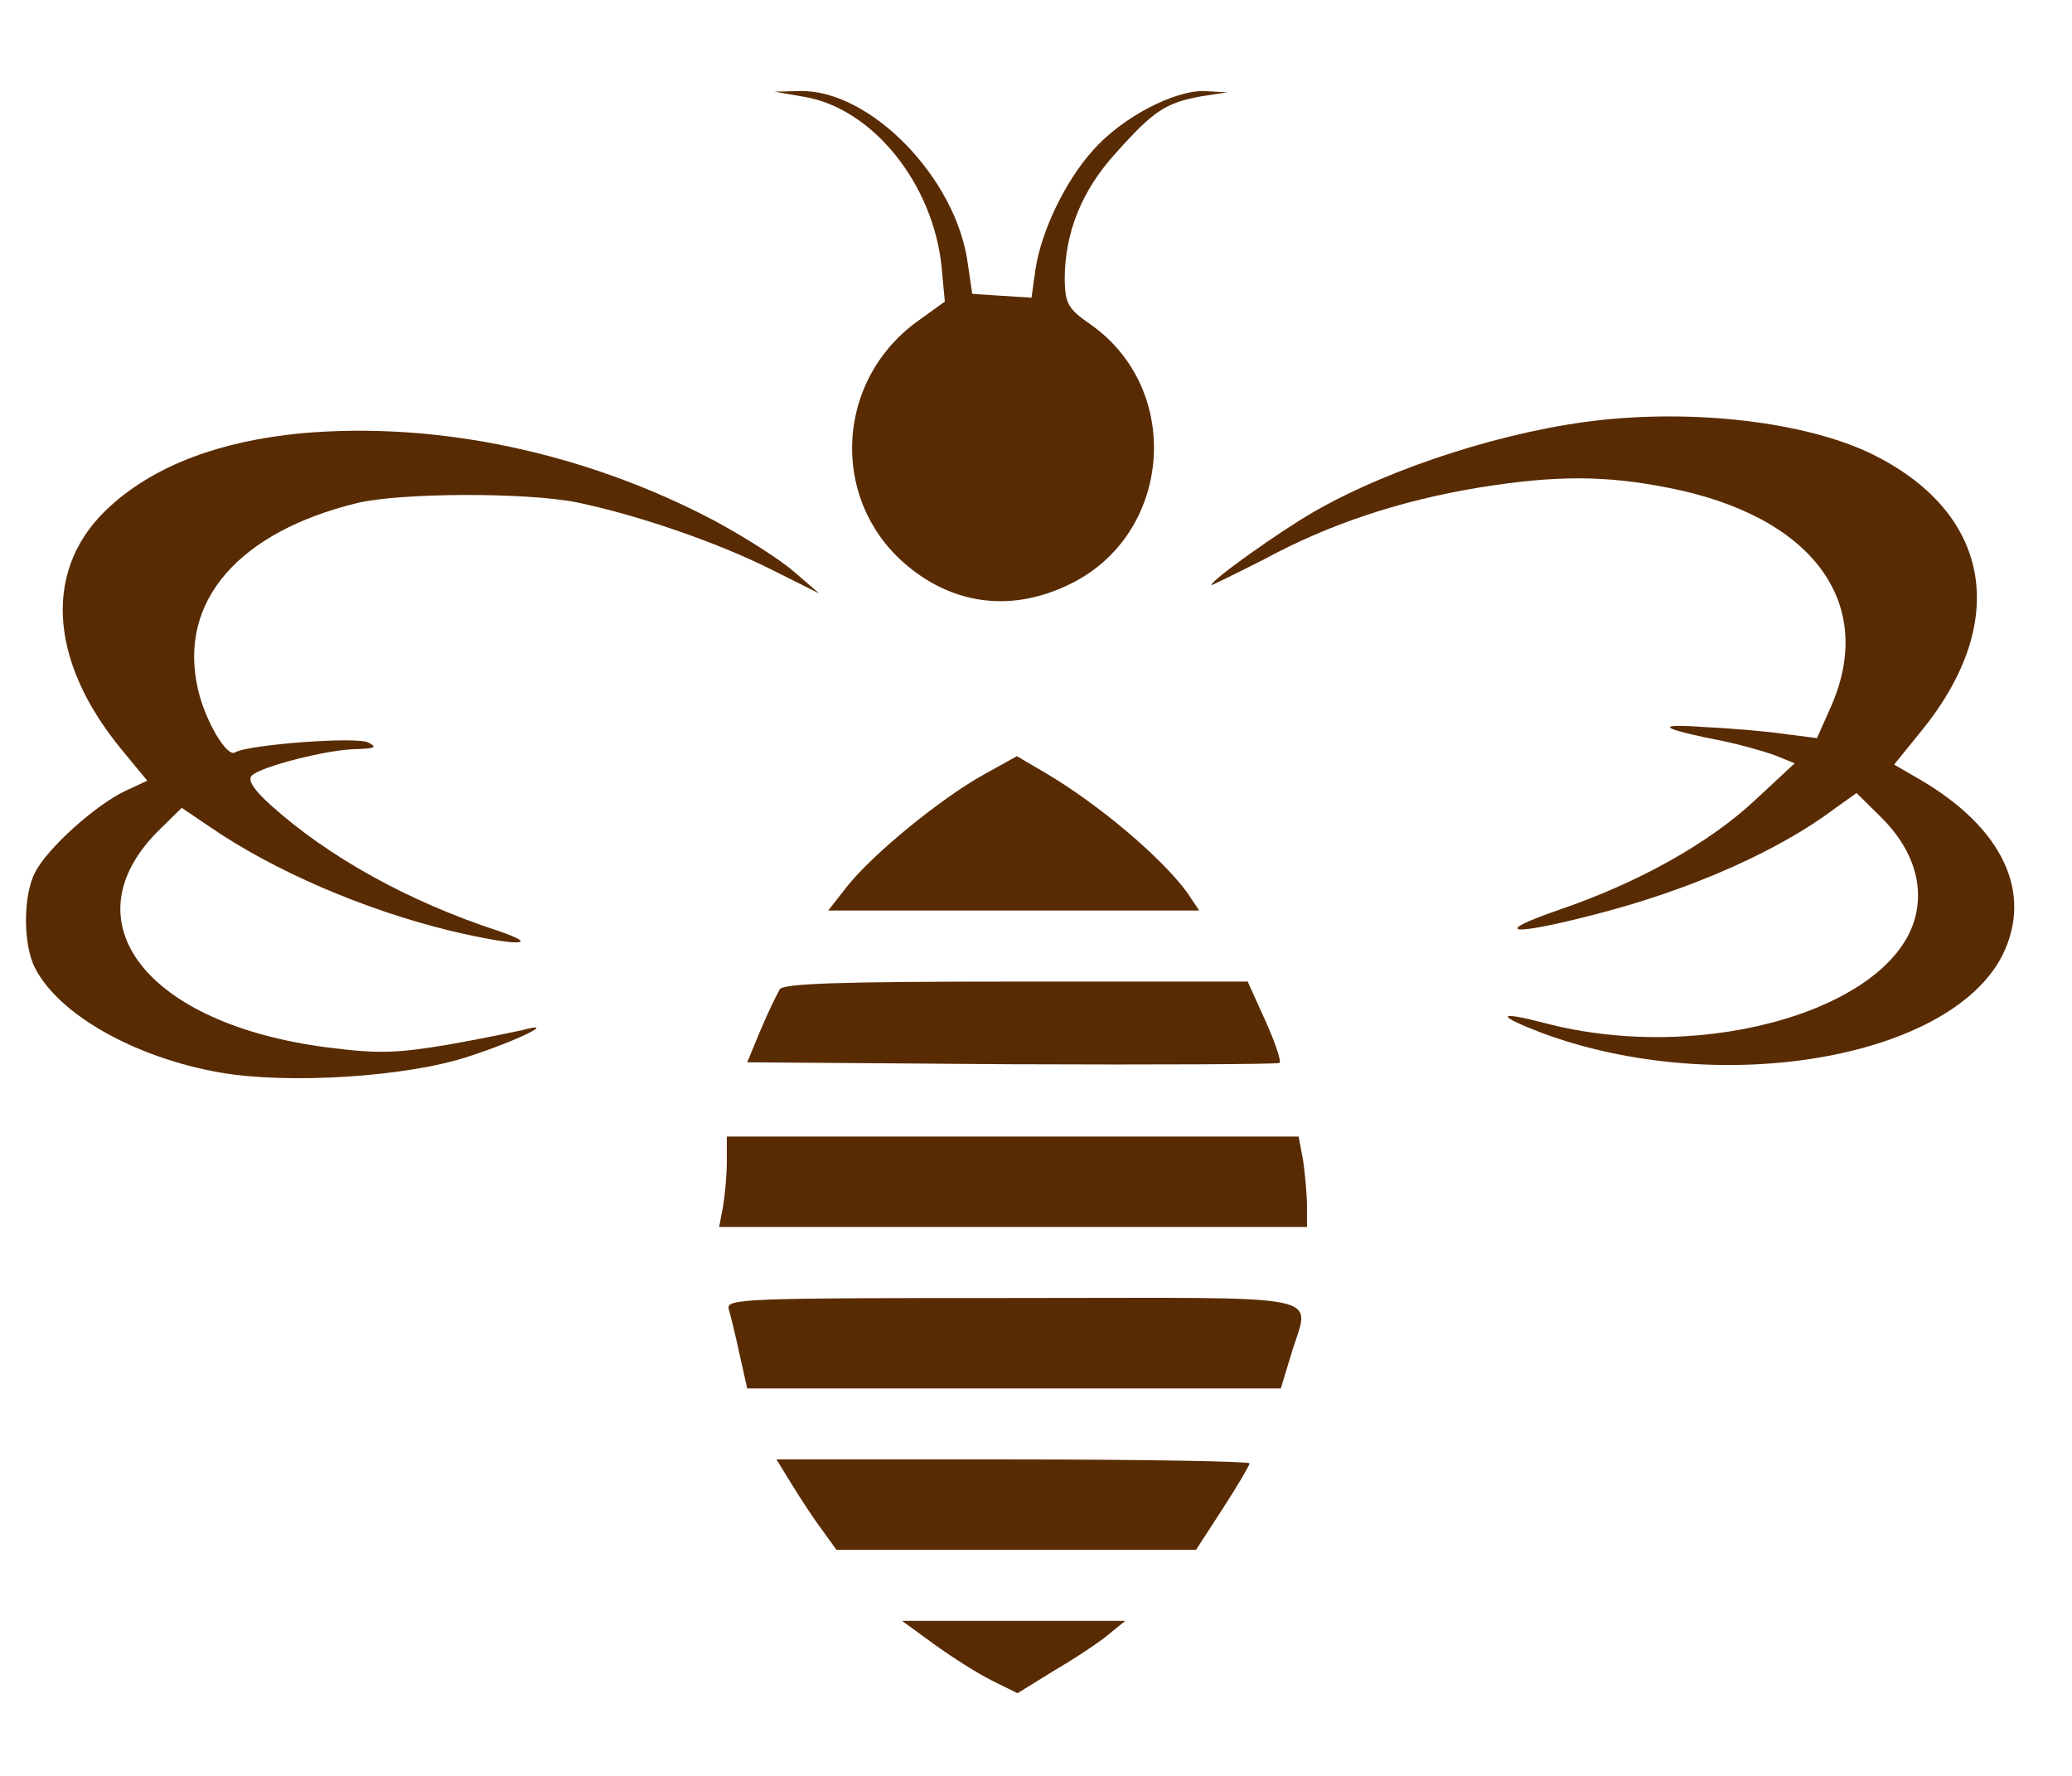
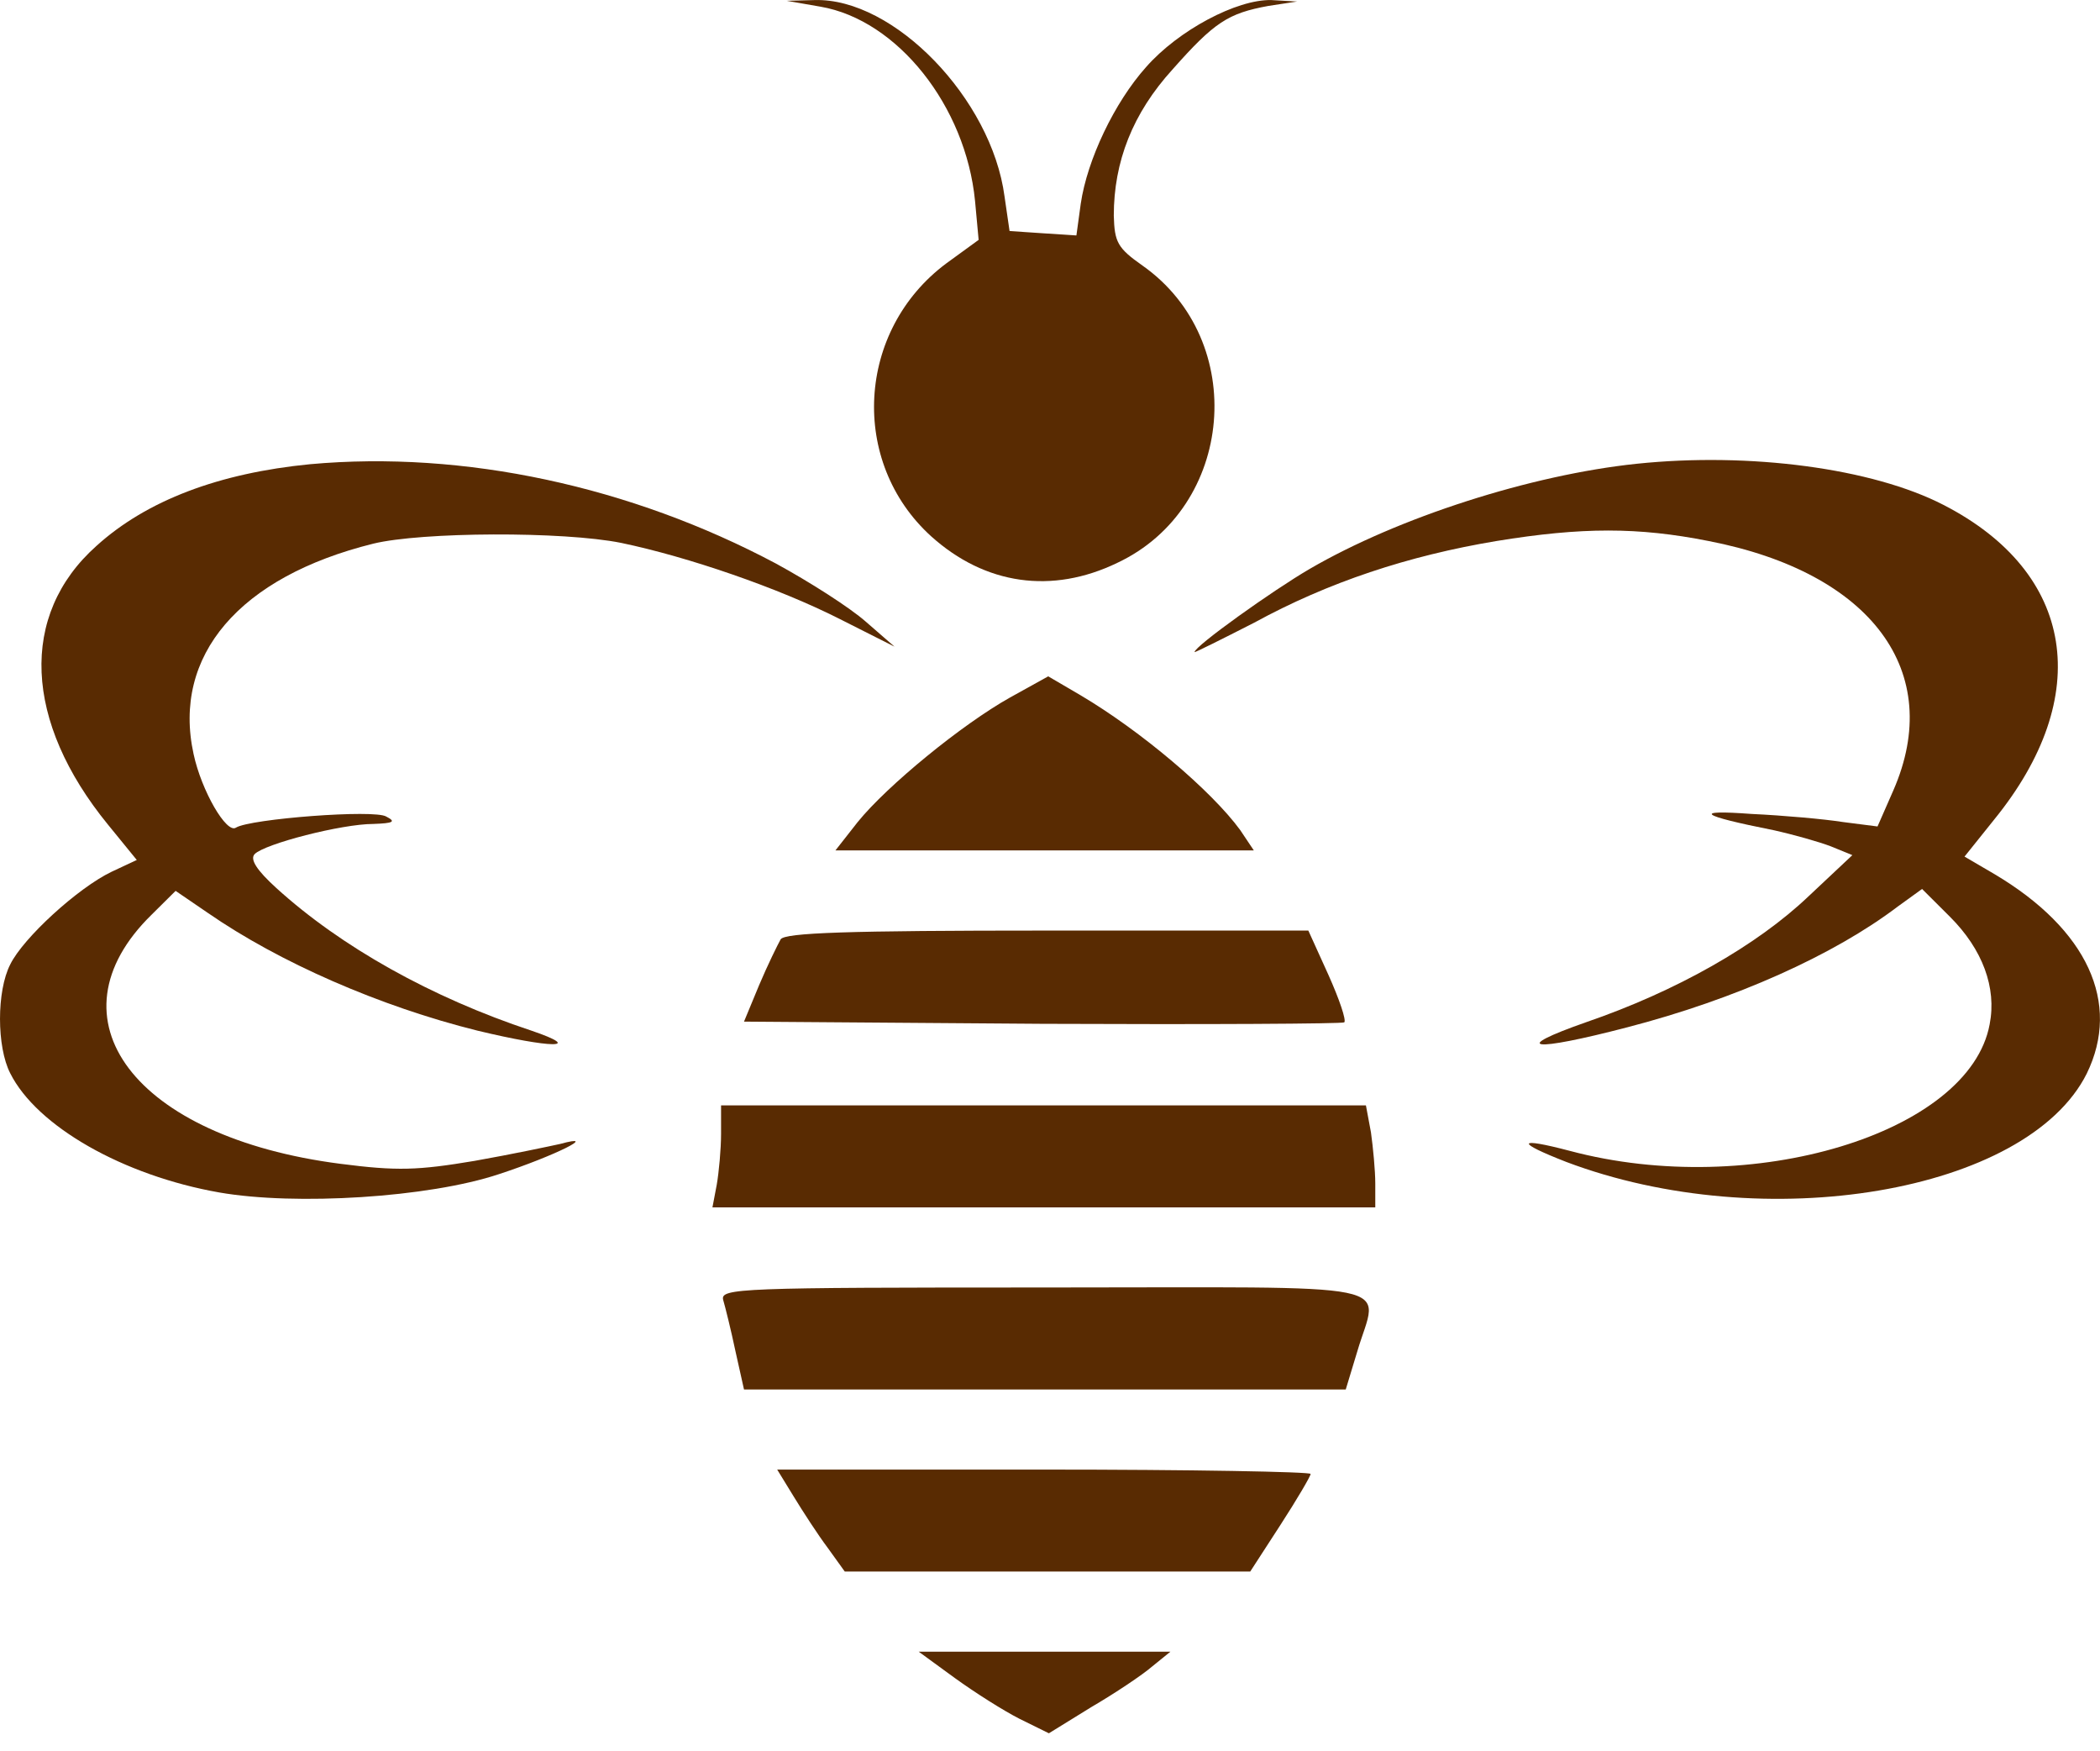
- <svg xmlns="http://www.w3.org/2000/svg" width="63" height="54" viewBox="0 0 63 54" fill="none">
-   <path d="M24.463 2.946C26.538 3.299 28.379 5.596 28.631 8.13L28.728 9.17L27.856 9.799C25.433 11.585 25.239 15.1 27.449 17.084C28.902 18.38 30.705 18.635 32.469 17.791C35.629 16.318 36.017 11.86 33.148 9.858C32.469 9.386 32.392 9.229 32.372 8.522C32.372 7.089 32.876 5.793 33.962 4.615C35.086 3.358 35.454 3.122 36.54 2.926L37.315 2.808L36.617 2.769C35.687 2.749 34.117 3.574 33.245 4.556C32.392 5.498 31.655 7.03 31.481 8.208L31.364 9.052L30.453 8.994L29.561 8.935L29.426 8.012C29.077 5.4 26.441 2.71 24.308 2.769L23.552 2.788L24.463 2.946Z" fill="#592B02" />
-   <path d="M48.752 12.764C45.903 13.058 42.317 14.197 39.932 15.572C38.944 16.141 36.831 17.633 36.831 17.791C36.831 17.81 37.548 17.457 38.44 17.005C40.436 15.925 42.588 15.218 44.972 14.825C47.279 14.452 48.791 14.452 50.691 14.825C55.091 15.67 57.068 18.321 55.673 21.482L55.246 22.444L54.316 22.326C53.812 22.248 52.707 22.15 51.854 22.11C50.245 21.993 50.439 22.15 52.435 22.543C52.978 22.66 53.676 22.857 53.986 22.974L54.568 23.21L53.385 24.31C51.99 25.625 49.819 26.843 47.395 27.668C45.302 28.394 45.922 28.473 48.5 27.805C51.408 27.059 54.064 25.881 55.789 24.585L56.448 24.113L57.204 24.86C58.076 25.724 58.464 26.745 58.27 27.727C57.727 30.633 51.854 32.4 46.95 31.104C45.515 30.731 45.476 30.868 46.853 31.398C52.203 33.401 59.278 32.223 60.887 29.042C61.818 27.157 60.907 25.193 58.406 23.721L57.592 23.249L58.386 22.268C61.1 18.969 60.577 15.67 57.03 13.863C55.111 12.881 51.796 12.449 48.752 12.764Z" fill="#592B02" />
-   <path d="M9.15 13.176C6.707 13.412 4.749 14.138 3.392 15.356C1.299 17.201 1.434 20.049 3.702 22.798L4.478 23.74L3.799 24.055C2.888 24.487 1.415 25.822 1.066 26.529C0.698 27.236 0.698 28.728 1.066 29.435C1.783 30.849 4.11 32.164 6.707 32.616C8.762 32.969 12.348 32.754 14.248 32.125C15.76 31.634 16.981 31.026 15.895 31.32C15.624 31.379 14.597 31.595 13.589 31.772C12.057 32.027 11.495 32.047 9.964 31.85C4.42 31.143 1.997 27.982 4.885 25.194L5.525 24.565L6.397 25.154C8.316 26.47 11.03 27.648 13.666 28.296C15.643 28.767 16.574 28.787 15.12 28.296C12.425 27.412 9.983 26.058 8.238 24.487C7.715 24.015 7.521 23.721 7.657 23.583C7.928 23.308 10.002 22.778 10.855 22.778C11.398 22.759 11.476 22.719 11.204 22.582C10.894 22.386 7.541 22.641 7.153 22.876C6.901 23.053 6.222 21.895 6.009 20.913C5.428 18.282 7.25 16.18 10.855 15.297C12.154 14.983 15.973 14.963 17.543 15.277C19.346 15.65 21.769 16.475 23.417 17.3L24.909 18.046L24.134 17.378C23.707 17.005 22.622 16.318 21.711 15.827C17.795 13.765 13.298 12.803 9.15 13.176Z" fill="#592B02" />
-   <path d="M29.891 23.564C28.592 24.29 26.576 25.94 25.782 26.921L25.181 27.687H30.822H36.462L36.094 27.137C35.319 26.077 33.419 24.467 31.791 23.505L30.919 22.994L29.891 23.564Z" fill="#592B02" />
-   <path d="M23.707 30.083C23.63 30.22 23.358 30.77 23.126 31.32L22.719 32.302L30.763 32.361C35.202 32.38 38.866 32.361 38.905 32.321C38.963 32.263 38.769 31.693 38.478 31.045L37.936 29.847H30.899C25.491 29.847 23.824 29.906 23.707 30.083Z" fill="#592B02" />
-   <path d="M22.099 35.326C22.099 35.738 22.04 36.367 21.982 36.7L21.866 37.309H30.802H39.739V36.661C39.739 36.327 39.68 35.699 39.622 35.286L39.486 34.56H30.802H22.099V35.326Z" fill="#592B02" />
-   <path d="M22.157 39.803C22.215 39.999 22.37 40.628 22.486 41.178L22.719 42.218H30.841H38.944L39.254 41.197C39.816 39.273 40.727 39.469 30.802 39.469C22.583 39.469 22.079 39.489 22.157 39.803Z" fill="#592B02" />
-   <path d="M24.056 45.105C24.308 45.517 24.715 46.145 24.967 46.479L25.433 47.127H30.899H36.366L37.18 45.87C37.626 45.183 37.994 44.555 37.994 44.496C37.994 44.437 34.757 44.378 30.802 44.378H23.61L24.056 45.105Z" fill="#592B02" />
-   <path d="M28.398 49.994C28.941 50.387 29.717 50.878 30.143 51.094L30.938 51.487L32.081 50.78C32.721 50.407 33.458 49.916 33.729 49.68L34.214 49.287H30.822H27.429L28.398 49.994Z" fill="#592B02" />
+ <svg xmlns="http://www.w3.org/2000/svg" width="66" height="55" viewBox="0 0 66 55" fill="none">
+   <path d="M25.787 0.21C28.204 0.626 30.351 3.33 30.644 6.312L30.757 7.537L29.741 8.276C26.916 10.38 26.69 14.517 29.266 16.852C30.961 18.377 33.062 18.678 35.118 17.684C38.801 15.95 39.253 10.703 35.909 8.346C35.118 7.791 35.028 7.606 35.005 6.774C35.005 5.087 35.593 3.561 36.858 2.174C38.168 0.695 38.598 0.418 39.863 0.186L40.767 0.048L39.953 0.002C38.869 -0.022 37.038 0.949 36.022 2.105C35.028 3.214 34.169 5.017 33.966 6.404L33.83 7.398L32.768 7.329L31.729 7.259L31.571 6.173C31.164 3.099 28.091 -0.068 25.606 0.002L24.725 0.025L25.787 0.21Z" fill="#592B02" />
+   <path d="M51.438 14.572C48.117 14.919 43.937 16.259 41.158 17.878C40.006 18.548 37.543 20.305 37.543 20.489C37.543 20.512 38.379 20.096 39.418 19.565C41.745 18.294 44.254 17.462 47.033 16.999C49.721 16.56 51.484 16.56 53.698 16.999C58.827 17.993 61.132 21.113 59.505 24.835L59.008 25.968L57.923 25.829C57.336 25.736 56.048 25.621 55.054 25.575C53.178 25.436 53.404 25.621 55.731 26.083C56.364 26.222 57.178 26.453 57.539 26.592L58.217 26.869L56.839 28.163C55.212 29.712 52.681 31.145 49.857 32.116C47.417 32.971 48.14 33.063 51.145 32.278C54.534 31.399 57.629 30.012 59.64 28.487L60.408 27.932L61.29 28.811C62.306 29.828 62.758 31.029 62.532 32.185C61.9 35.606 55.054 37.686 49.337 36.161C47.665 35.722 47.62 35.883 49.224 36.508C55.46 38.865 63.707 37.478 65.583 33.734C66.667 31.515 65.605 29.203 62.691 27.47L61.742 26.915L62.668 25.759C65.831 21.876 65.221 17.993 61.086 15.867C58.849 14.711 54.986 14.202 51.438 14.572Z" fill="#592B02" />
+   <path d="M9.744 14.586C6.897 14.863 4.615 15.718 3.033 17.151C0.593 19.324 0.751 22.676 3.395 25.912L4.299 27.021L3.508 27.391C2.446 27.9 0.729 29.471 0.322 30.303C-0.107 31.136 -0.107 32.892 0.322 33.724C1.158 35.389 3.869 36.937 6.897 37.469C9.292 37.885 13.472 37.631 15.686 36.891C17.448 36.313 18.872 35.597 17.607 35.943C17.29 36.013 16.093 36.267 14.918 36.475C13.133 36.775 12.478 36.798 10.693 36.567C4.231 35.735 1.407 32.014 4.773 28.732L5.519 27.992L6.535 28.686C8.772 30.234 11.935 31.621 15.008 32.384C17.313 32.938 18.398 32.962 16.703 32.384C13.562 31.344 10.715 29.749 8.682 27.9C8.072 27.345 7.846 26.998 8.004 26.836C8.32 26.513 10.738 25.889 11.732 25.889C12.365 25.866 12.455 25.819 12.139 25.657C11.777 25.426 7.868 25.727 7.417 26.004C7.123 26.212 6.332 24.849 6.084 23.693C5.406 20.596 7.53 18.122 11.732 17.082C13.246 16.712 17.697 16.689 19.527 17.059C21.628 17.498 24.453 18.469 26.373 19.44L28.113 20.318L27.209 19.532C26.712 19.093 25.447 18.284 24.385 17.706C19.821 15.279 14.579 14.147 9.744 14.586Z" fill="#592B02" />
+   <path d="M31.746 21.915C30.233 22.762 27.883 24.684 26.956 25.829L26.256 26.721H32.831H39.406L38.977 26.08C38.073 24.844 35.858 22.968 33.961 21.846L32.944 21.251L31.746 21.915Z" fill="#592B02" />
+   <path d="M24.535 29.514C24.445 29.674 24.128 30.315 23.857 30.956L23.383 32.1L32.76 32.169C37.934 32.192 42.204 32.169 42.249 32.123C42.317 32.054 42.091 31.391 41.752 30.635L41.119 29.239H32.918C26.614 29.239 24.671 29.308 24.535 29.514Z" fill="#592B02" />
+   <path d="M22.662 35.625C22.662 36.105 22.594 36.838 22.526 37.227L22.391 37.937H32.807H43.223V37.181C43.223 36.792 43.155 36.06 43.087 35.579L42.929 34.732H32.807H22.662V35.625Z" fill="#592B02" />
+   <path d="M22.728 40.843C22.796 41.072 22.977 41.804 23.112 42.445L23.383 43.658H32.85H42.295L42.656 42.468C43.312 40.225 44.374 40.454 32.805 40.454C23.225 40.454 22.638 40.477 22.728 40.843Z" fill="#592B02" />
+   <path d="M24.945 47.022C25.239 47.503 25.714 48.235 26.007 48.624L26.55 49.379H32.921H39.293L40.242 47.915C40.761 47.114 41.191 46.381 41.191 46.312C41.191 46.244 37.418 46.175 32.808 46.175H24.426L24.945 47.022Z" fill="#592B02" />
+   <path d="M30.005 52.722C30.637 53.18 31.541 53.752 32.038 54.004L32.965 54.461L34.298 53.638C35.043 53.203 35.902 52.63 36.218 52.356L36.783 51.898H32.829H28.875L30.005 52.722Z" fill="#592B02" />
</svg>
